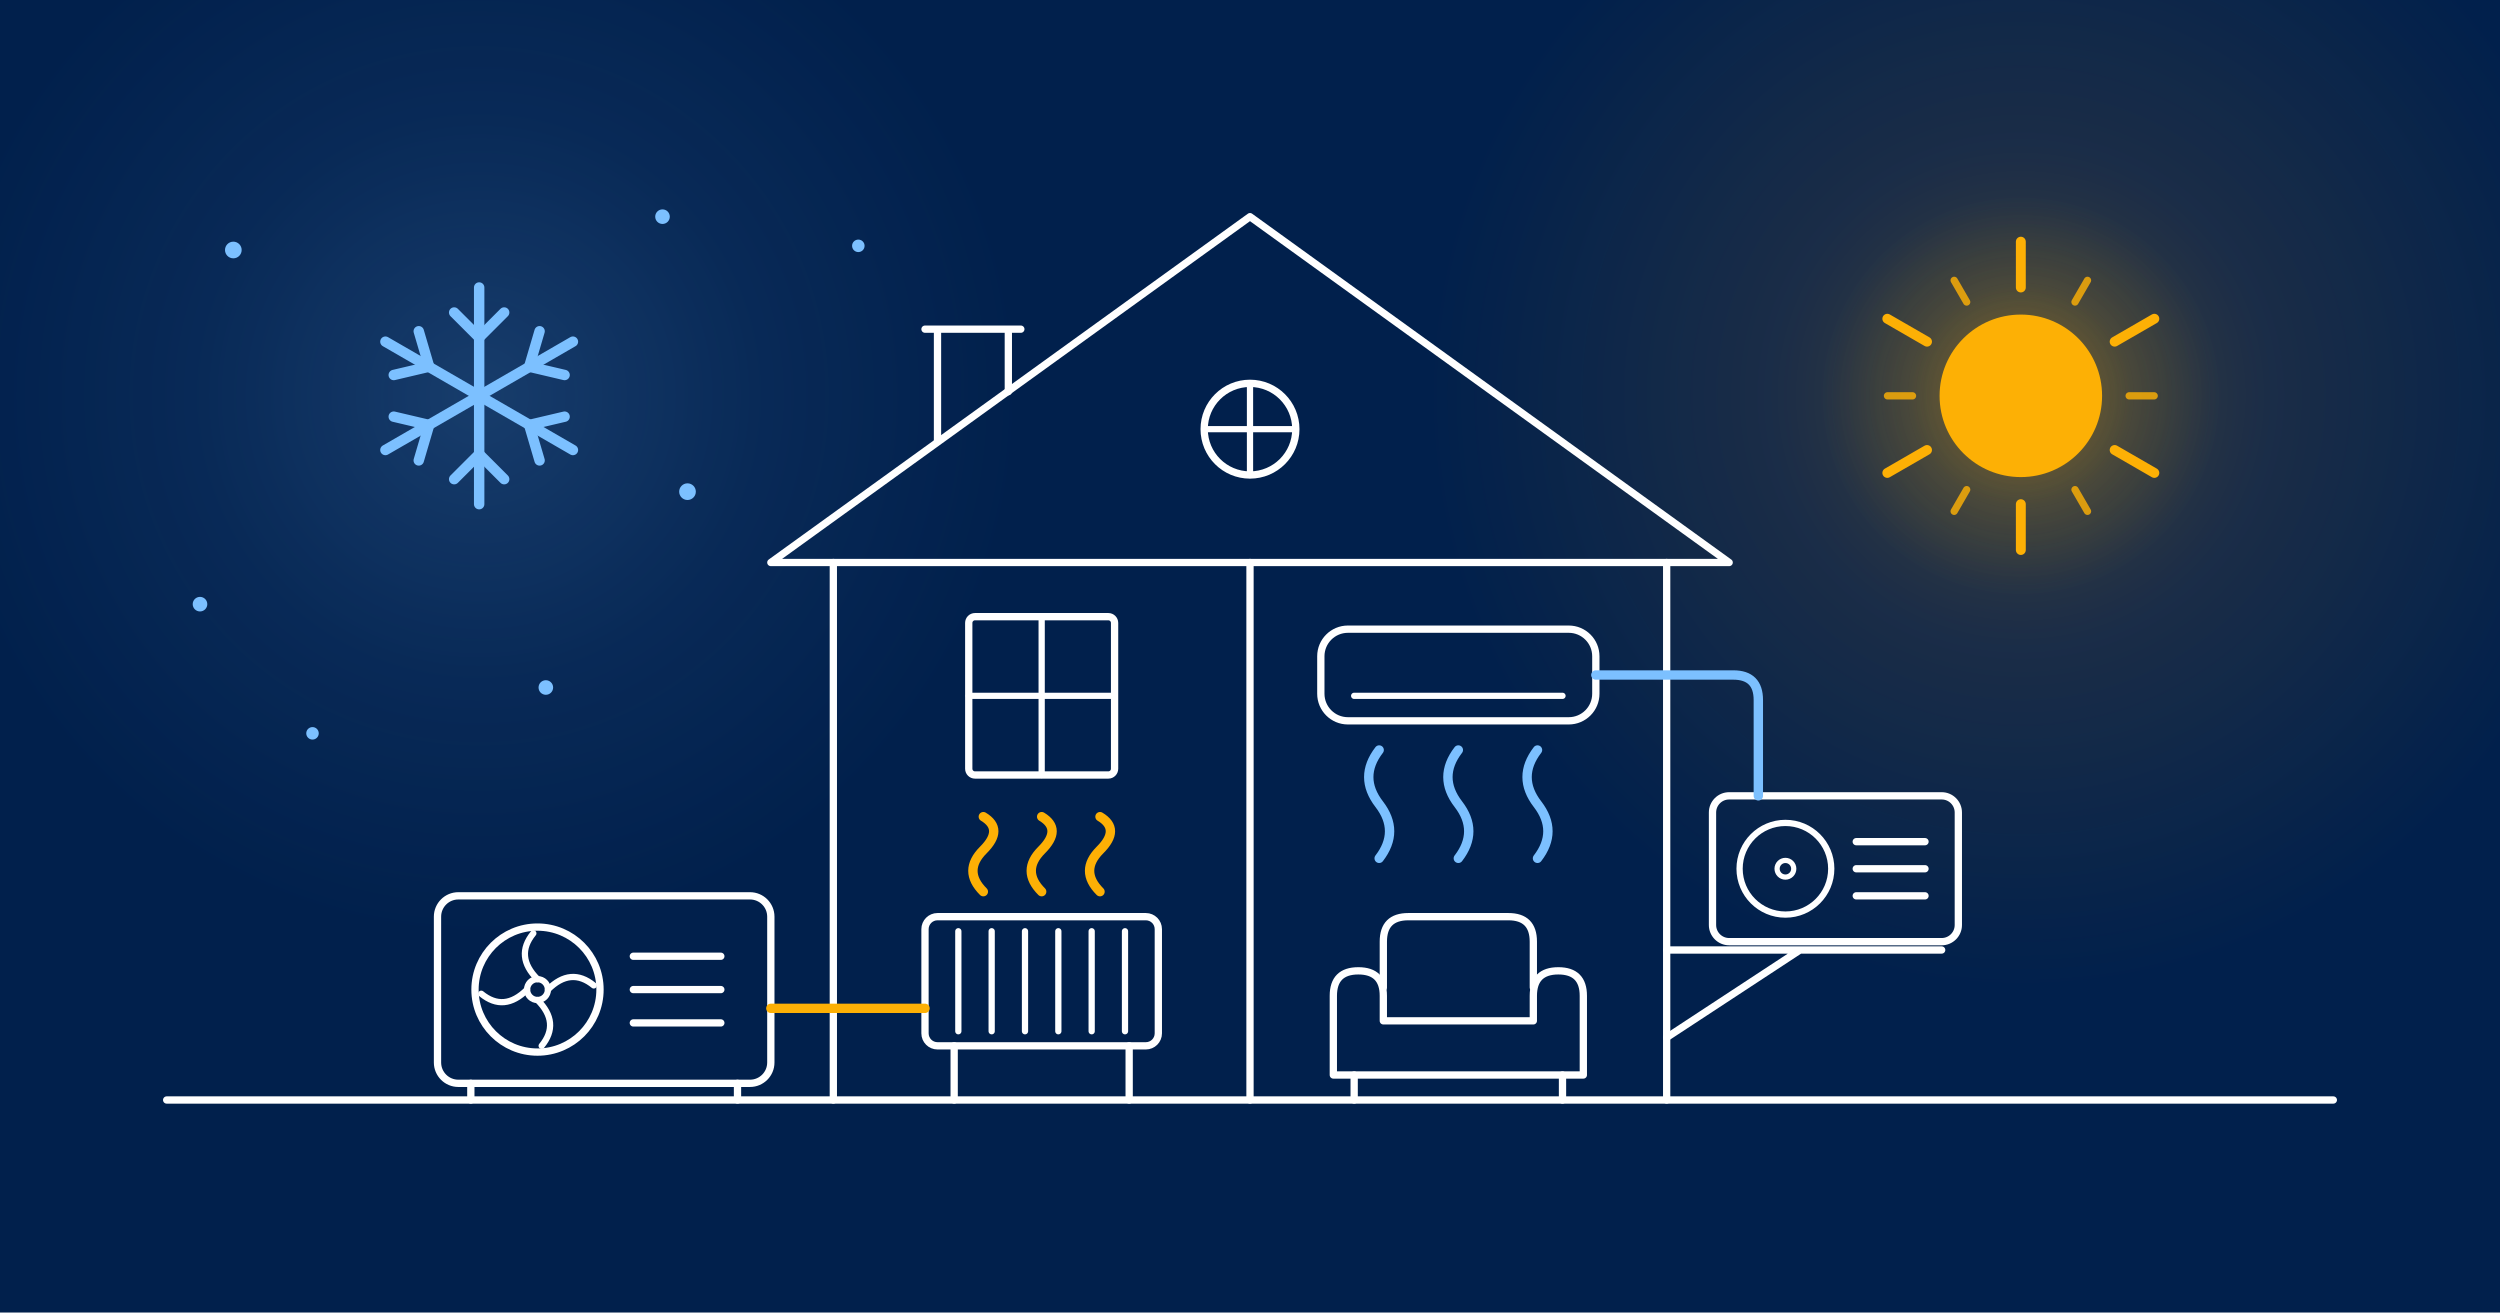
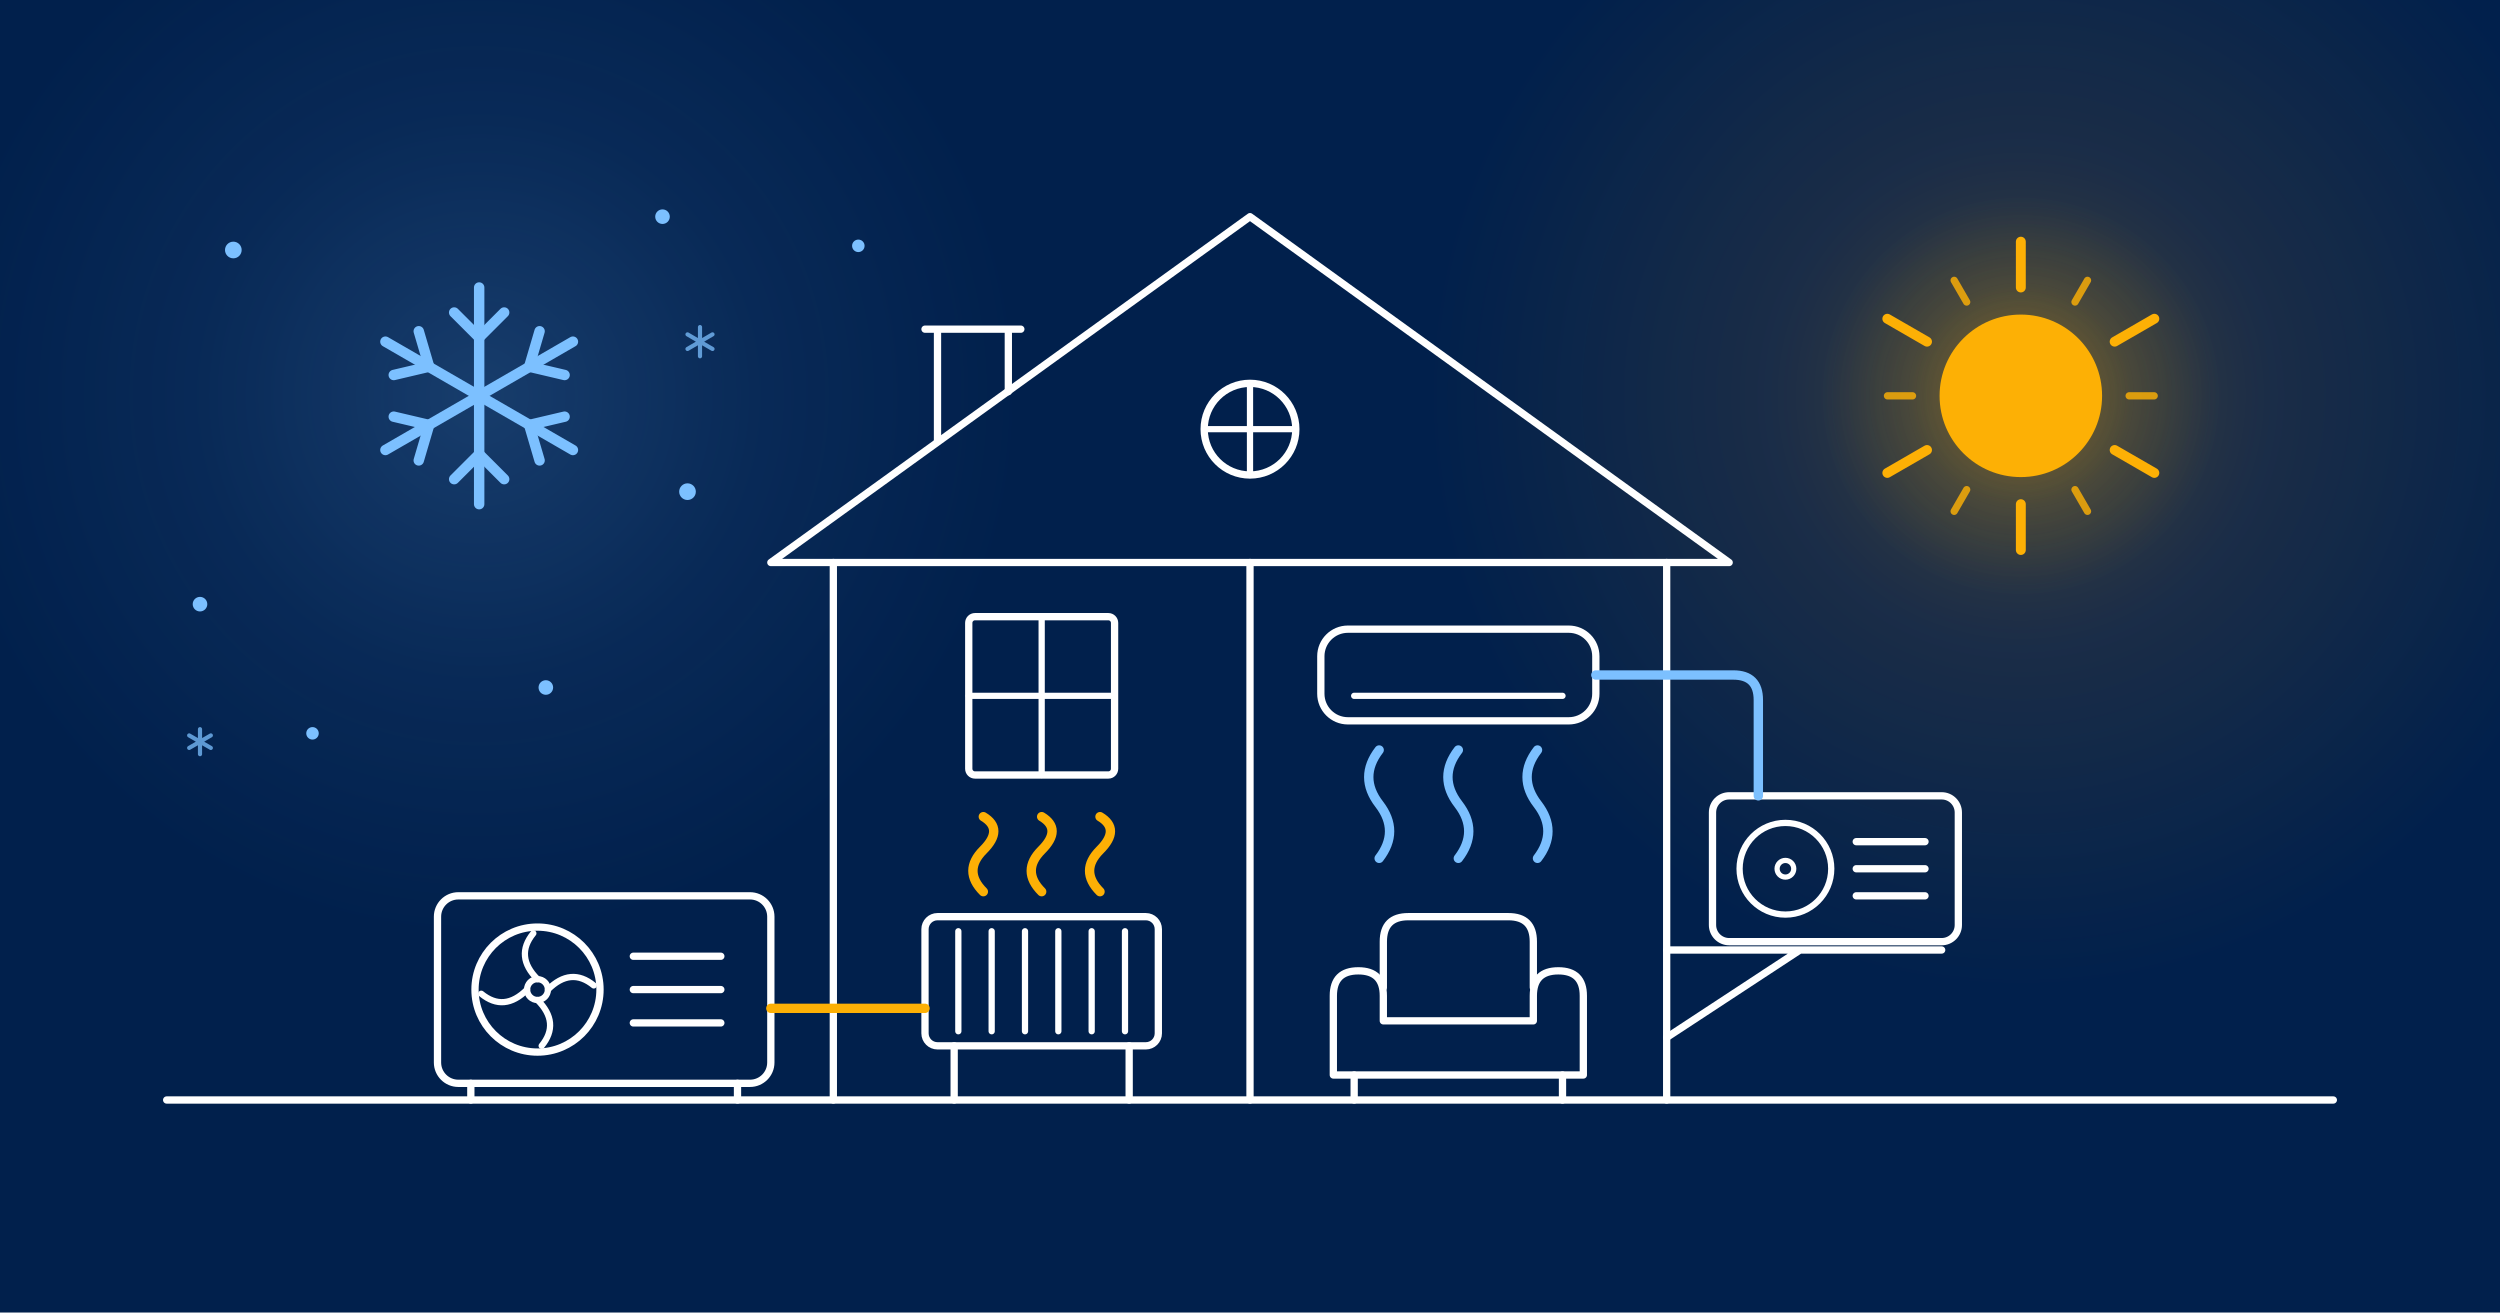
<svg xmlns="http://www.w3.org/2000/svg" width="1200" height="630" viewBox="0 0 1200 630">
  <defs>
    <radialGradient id="winter-sky-glow" cx="230" cy="190" r="260" gradientUnits="userSpaceOnUse">
      <stop offset="0%" stop-color="#7CC0FF" stop-opacity="0.18" />
      <stop offset="52%" stop-color="#7CC0FF" stop-opacity="0.06" />
      <stop offset="100%" stop-color="#7CC0FF" stop-opacity="0" />
    </radialGradient>
    <radialGradient id="summer-sky-glow" cx="970" cy="190" r="285" gradientUnits="userSpaceOnUse">
      <stop offset="0%" stop-color="#FDB005" stop-opacity="0.26" />
      <stop offset="42%" stop-color="#FF9E1B" stop-opacity="0.10" />
      <stop offset="100%" stop-color="#FDB005" stop-opacity="0" />
    </radialGradient>
    <radialGradient id="sun-halo" cx="970" cy="190" r="96" gradientUnits="userSpaceOnUse">
      <stop offset="0%" stop-color="#FDB005" stop-opacity="0.38" />
      <stop offset="55%" stop-color="#FDB005" stop-opacity="0.12" />
      <stop offset="100%" stop-color="#FDB005" stop-opacity="0" />
    </radialGradient>
  </defs>
  <rect width="1200" height="630" fill="#01204C" />
  <circle cx="230" cy="190" r="260" fill="url(#winter-sky-glow)" />
  <circle cx="970" cy="190" r="285" fill="url(#summer-sky-glow)" />
  <circle cx="970" cy="190" r="96" fill="url(#sun-halo)" />
  <g fill="none" stroke="#FFFFFF" stroke-width="3.5" stroke-linecap="round" stroke-linejoin="round">
    <path d="M80,528 L1120,528" />
    <path d="M450,212 L450,158 L484,158 L484,188 M444,158 L490,158" />
    <path d="M370,270 L600,104 L830,270 Z" />
    <path d="M400,270 L400,528 M800,270 L800,528" />
    <path d="M600,270 L600,528" />
    <circle cx="600" cy="206" r="22" />
    <path d="M600,184 L600,228 M578,206 L622,206" stroke-width="3" />
    <rect x="465" y="296" width="70" height="76" rx="3" />
    <path d="M500,296 L500,372 M465,334 L535,334" stroke-width="3" />
    <rect x="444" y="440" width="112" height="62" rx="6" />
    <path d="M460,447 L460,495 M476,447 L476,495 M492,447 L492,495 M508,447 L508,495 M524,447 L524,495 M540,447 L540,495" stroke-width="3" />
    <path d="M458,502 L458,528 M542,502 L542,528" />
    <g transform="translate(40,0)">
      <rect x="170" y="430" width="160" height="90" rx="10" />
      <circle cx="218" cy="475" r="30" />
      <circle cx="218" cy="475" r="5" stroke-width="3" />
      <path d="M218,470 Q207,459 216,448 M223,475 Q234,464 245,473 M218,480 Q229,491 220,502 M213,475 Q202,486 191,477" stroke-width="3" />
      <path d="M264,459 L306,459 M264,475 L306,475 M264,491 L306,491" />
      <path d="M186,520 L186,528 M314,520 L314,528" />
    </g>
    <rect x="634" y="302" width="132" height="44" rx="13" />
    <path d="M650,334 L750,334" stroke-width="3" />
    <path d="M640,516 L640,478 Q640,466 652,466 Q664,466 664,478 L664,490 L736,490 L736,478 Q736,466 748,466 Q760,466 760,478 L760,516 Z" />
    <path d="M664,474 L664,452 Q664,440 676,440 L724,440 Q736,440 736,452 L736,474" />
    <path d="M650,516 L650,528 M750,516 L750,528" />
    <g transform="translate(-40,0)">
      <rect x="862" y="382" width="118" height="70" rx="8" />
      <circle cx="897" cy="417" r="22" stroke-width="3" />
      <circle cx="897" cy="417" r="4" stroke-width="2.5" />
      <path d="M931,404 L964,404 M931,417 L964,417 M931,430 L964,430" />
      <path d="M840,456 L972,456 M840,498 L904,456" />
    </g>
  </g>
  <g fill="none" stroke="#FDB005" stroke-width="4.5" stroke-linecap="round" stroke-linejoin="round">
    <path d="M370,484 L444,484" />
    <path d="M472,428 Q462,418 472,408 Q482,398 472,392" />
    <path d="M500,428 Q490,418 500,408 Q510,398 500,392" />
    <path d="M528,428 Q518,418 528,408 Q538,398 528,392" />
  </g>
  <g fill="none" stroke="#7CC0FF" stroke-width="4.5" stroke-linecap="round" stroke-linejoin="round">
    <path d="M766,324 L832,324 Q844,324 844,336 L844,382" />
    <path d="M662,360 Q652,373 662,386 Q672,399 662,412" />
    <path d="M700,360 Q690,373 700,386 Q710,399 700,412" />
    <path d="M738,360 Q728,373 738,386 Q748,399 738,412" />
  </g>
  <g transform="translate(230,190)" fill="none" stroke="#7CC0FF" stroke-width="5" stroke-linecap="round" stroke-linejoin="round">
    <path d="M0,-52 L0,52" />
    <path d="M-45,-26 L45,26" />
    <path d="M-45,26 L45,-26" />
    <path d="M-12,-40 L0,-28 L12,-40 M-12,40 L0,28 L12,40" />
    <path d="M-41,-10 L-24,-14 L-29,-31 M41,10 L24,14 L29,31" />
    <path d="M-41,10 L-24,14 L-29,31 M41,-10 L24,-14 L29,-31" />
  </g>
  <g fill="#7CC0FF">
    <circle cx="112" cy="120" r="4" />
    <circle cx="318" cy="104" r="3.5" />
    <circle cx="96" cy="290" r="3.5" />
    <circle cx="330" cy="236" r="4" />
    <circle cx="150" cy="352" r="3" />
    <circle cx="262" cy="330" r="3.5" />
    <circle cx="412" cy="118" r="3" />
  </g>
+   <g fill="none" stroke="#7CC0FF" stroke-width="2" stroke-linecap="round" opacity="0.75">
+     <path transform="translate(336,164)" d="M0,-7 L0,7 M-6,-3.5 L6,3.5 M-6,3.5 L6,-3.5" />
+     <path transform="translate(96,356)" d="M0,-6 L0,6 M-5.2,-3 L5.2,3 M-5.2,3 L5.2,-3" />
+   </g>
  <g transform="translate(970,190)">
    <circle r="39" fill="#FDB005" />
    <g stroke="#FDB005" stroke-width="4.75" stroke-linecap="round">
      <path d="M0,-52 L0,-74" />
      <path d="M0,-52 L0,-74" transform="rotate(60)" />
      <path d="M0,-52 L0,-74" transform="rotate(120)" />
      <path d="M0,-52 L0,-74" transform="rotate(180)" />
      <path d="M0,-52 L0,-74" transform="rotate(240)" />
      <path d="M0,-52 L0,-74" transform="rotate(300)" />
    </g>
    <g stroke="#FDB005" stroke-width="3.5" stroke-linecap="round" opacity="0.82">
      <path d="M0,-52 L0,-64" transform="rotate(30)" />
      <path d="M0,-52 L0,-64" transform="rotate(90)" />
      <path d="M0,-52 L0,-64" transform="rotate(150)" />
      <path d="M0,-52 L0,-64" transform="rotate(210)" />
      <path d="M0,-52 L0,-64" transform="rotate(270)" />
      <path d="M0,-52 L0,-64" transform="rotate(330)" />
    </g>
  </g>
</svg>
